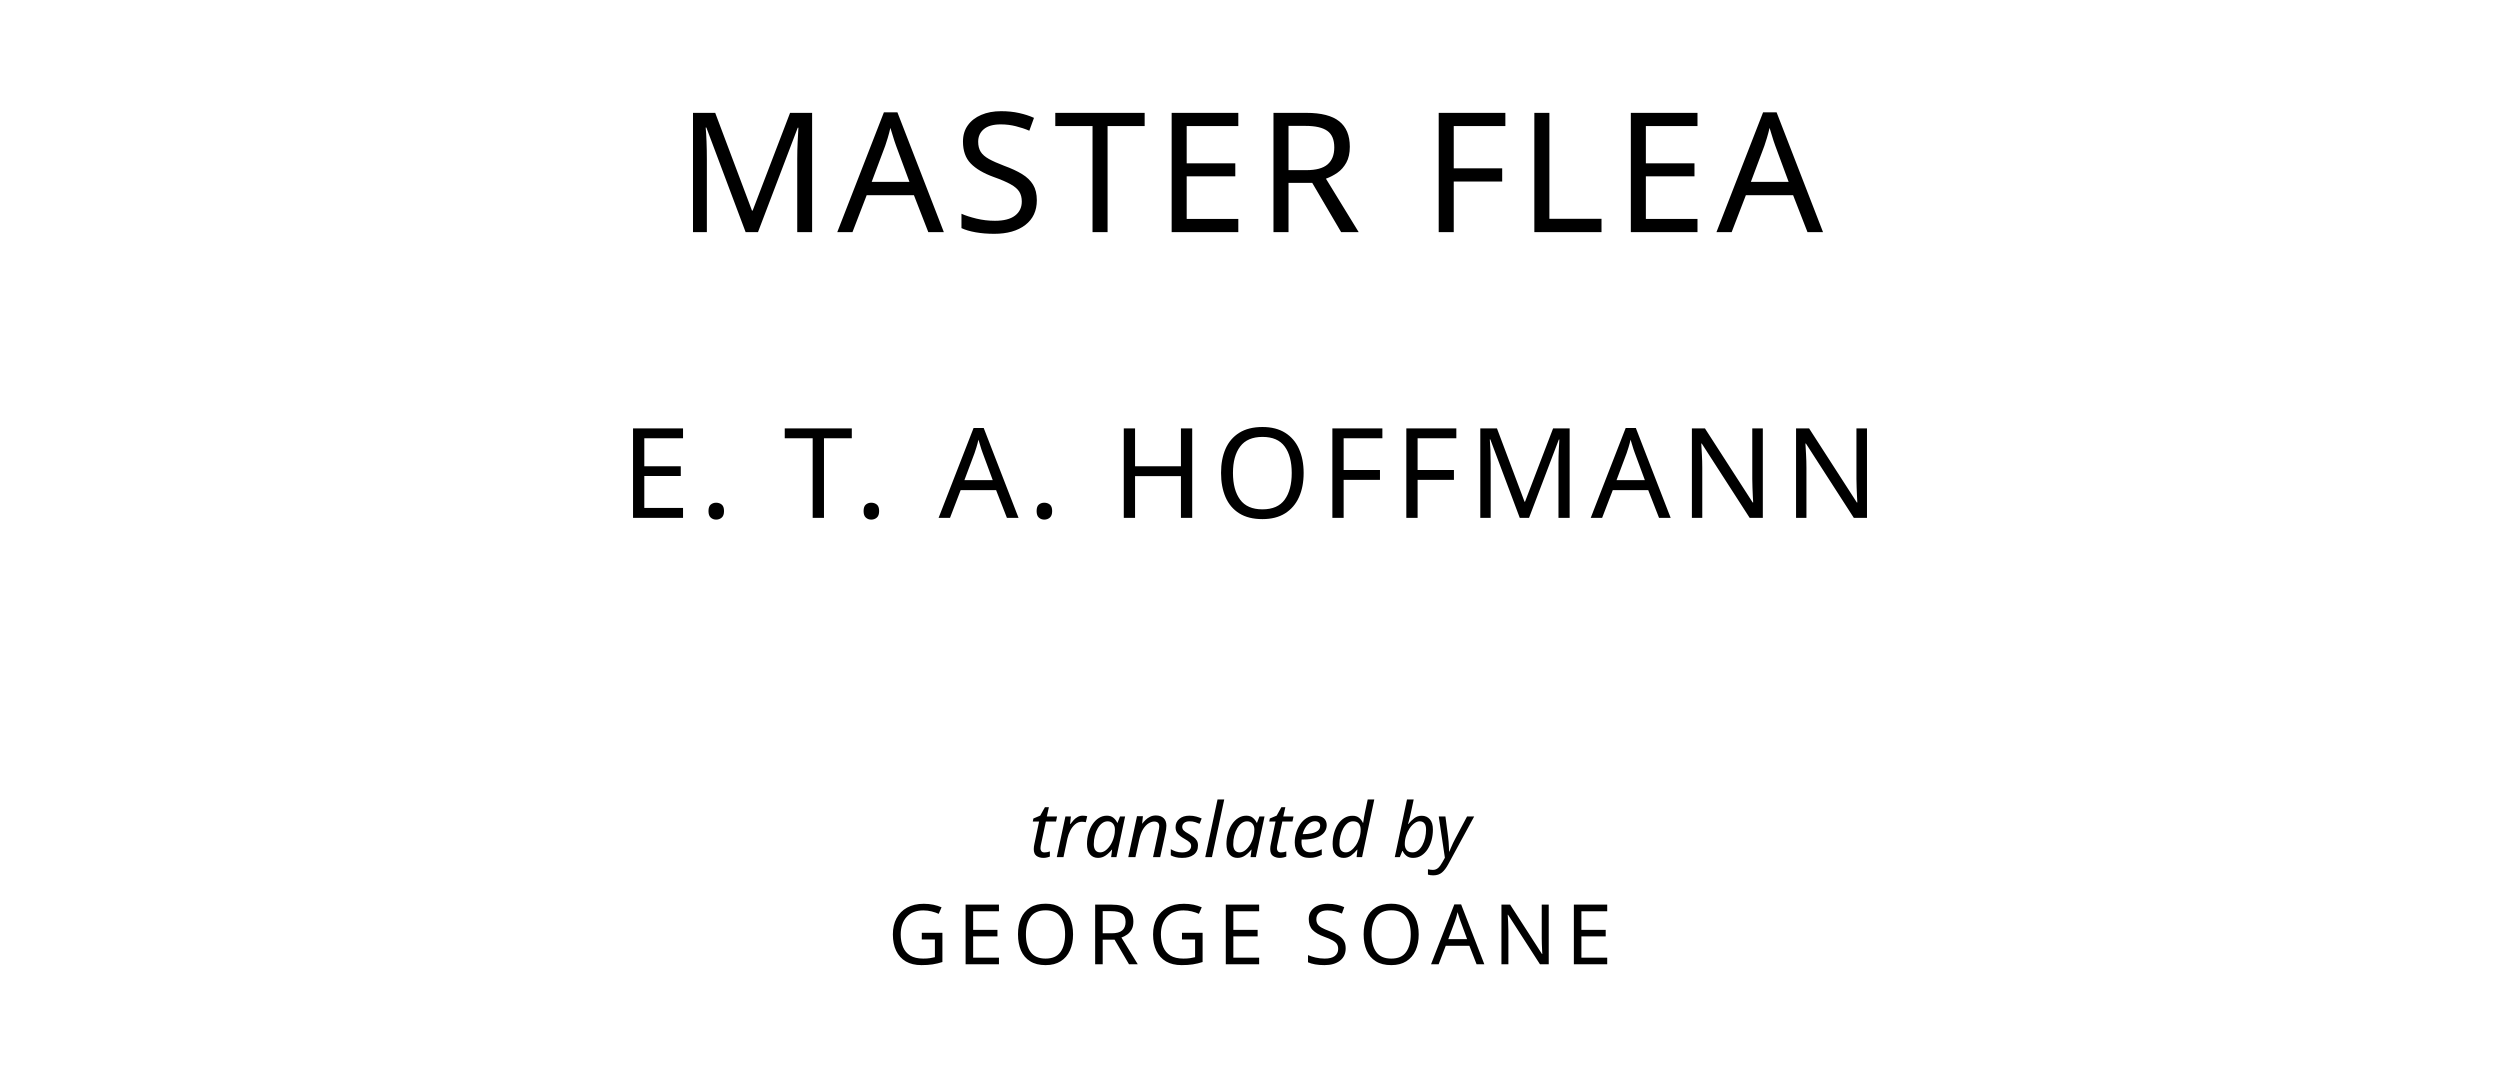
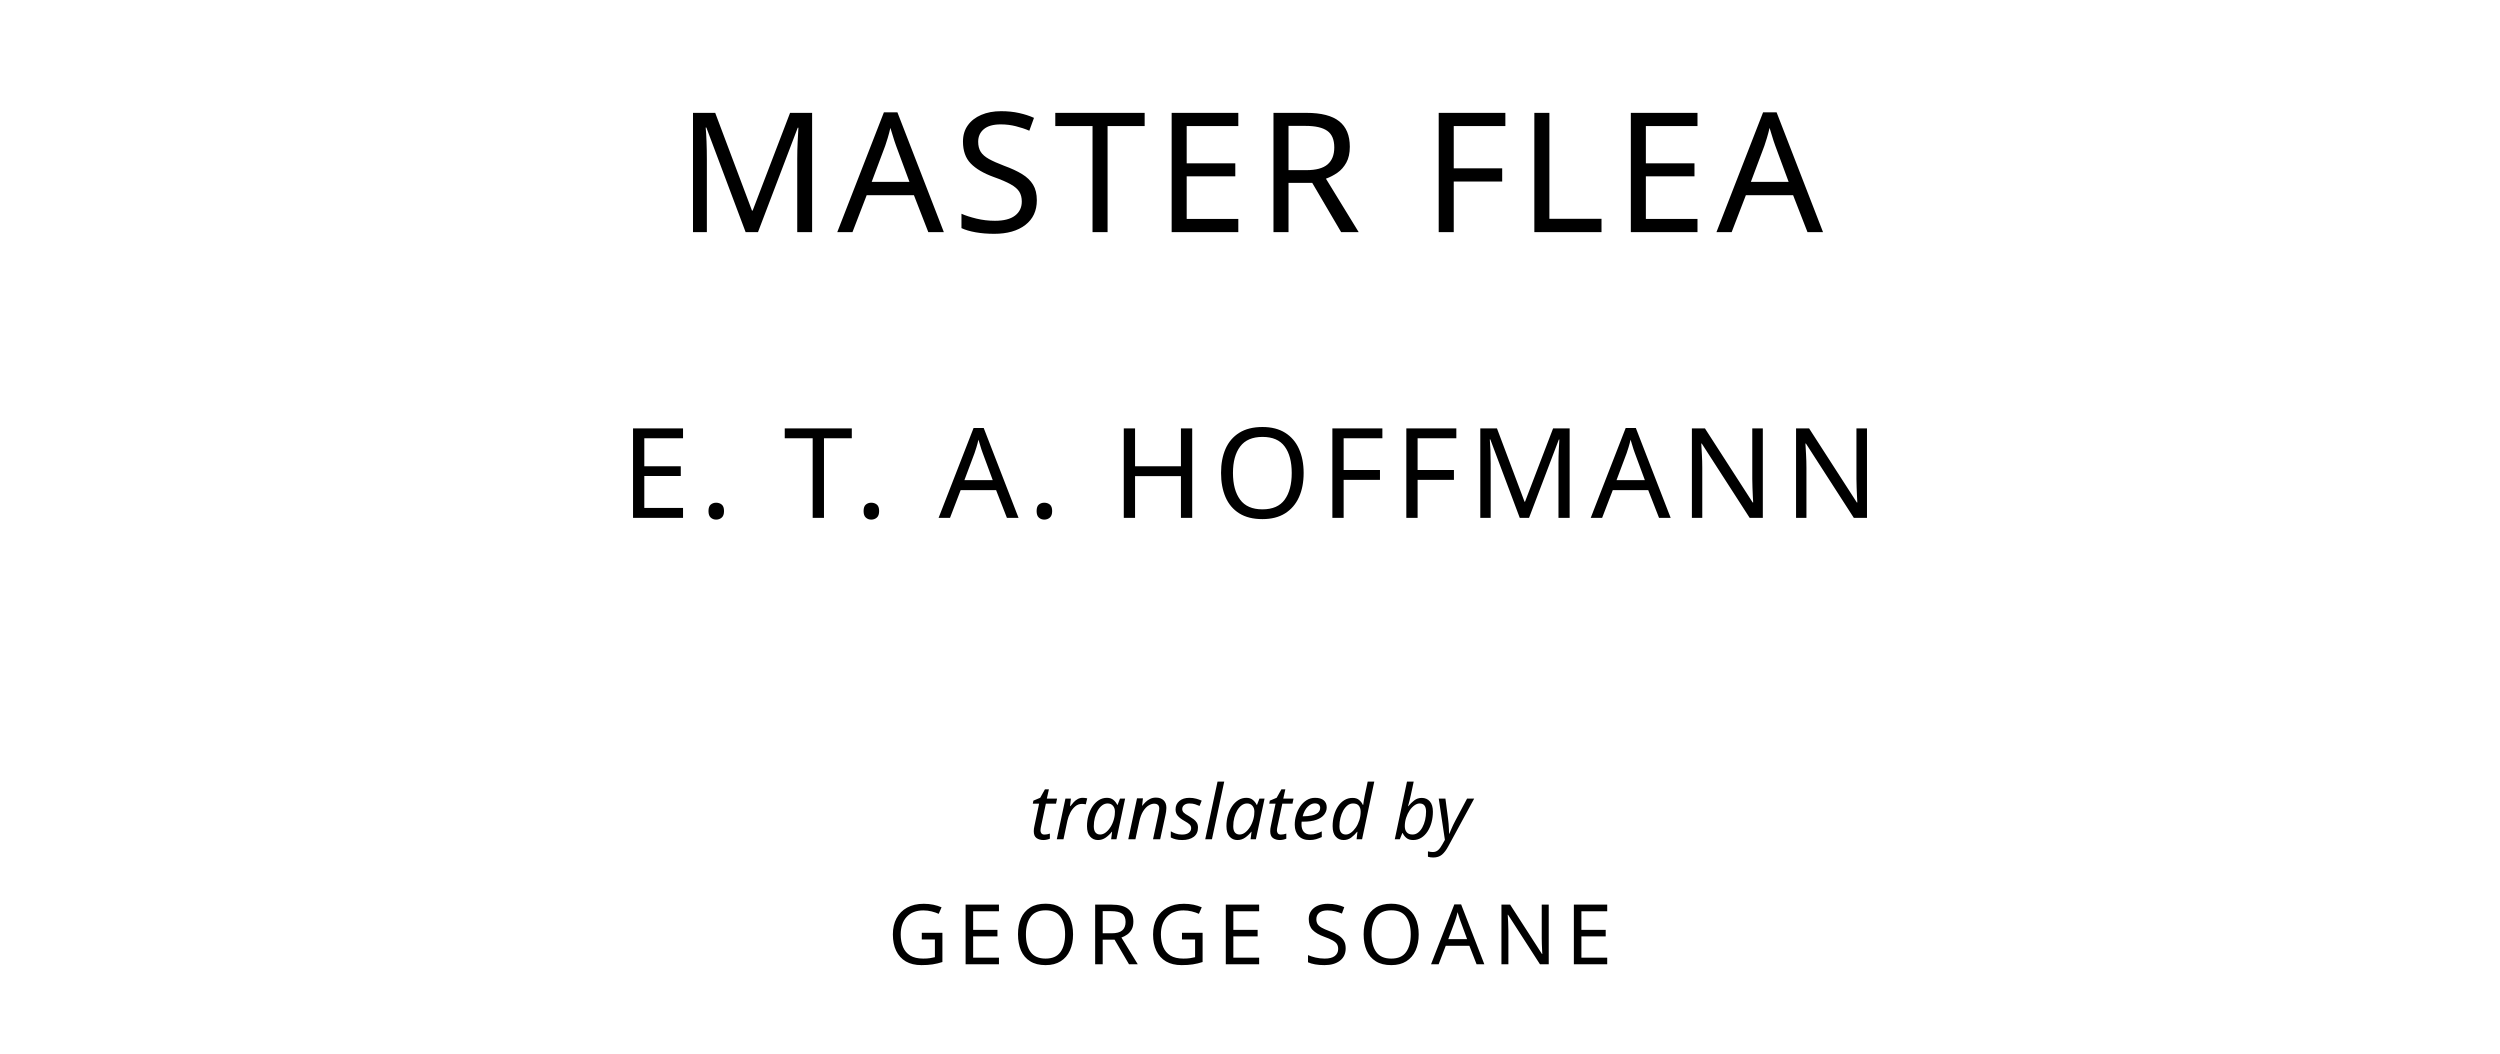
- <svg xmlns="http://www.w3.org/2000/svg" version="1.1" viewBox="0 0 1400 600">
+ <svg xmlns="http://www.w3.org/2000/svg" version="1.1" viewBox="0 0 1400 590">
  <text style="font-family:League Spartan;font-size:93.567px;letter-spacing:5px" text-anchor="middle" x="700" y="130">MASTER FLEA</text>
  <text style="font-family:League Spartan;font-size:70.175px;letter-spacing:5px" text-anchor="middle" x="700" y="290">E. T. A. HOFFMANN</text>
-   <text style="font-family:OFL Sorts Mill Goudy;font-size:42.508px;font-style:italic" text-anchor="middle" x="700" y="480">translated by</text>
+   <text style="font-family:OFL Sorts Mill Goudy;font-size:42.508px;font-style:italic" text-anchor="middle" x="700" y="470">translated by</text>
  <text style="font-family:League Spartan;font-size:46.784px;letter-spacing:5px" text-anchor="middle" x="700" y="540">GEORGE SOANE</text>
</svg>
